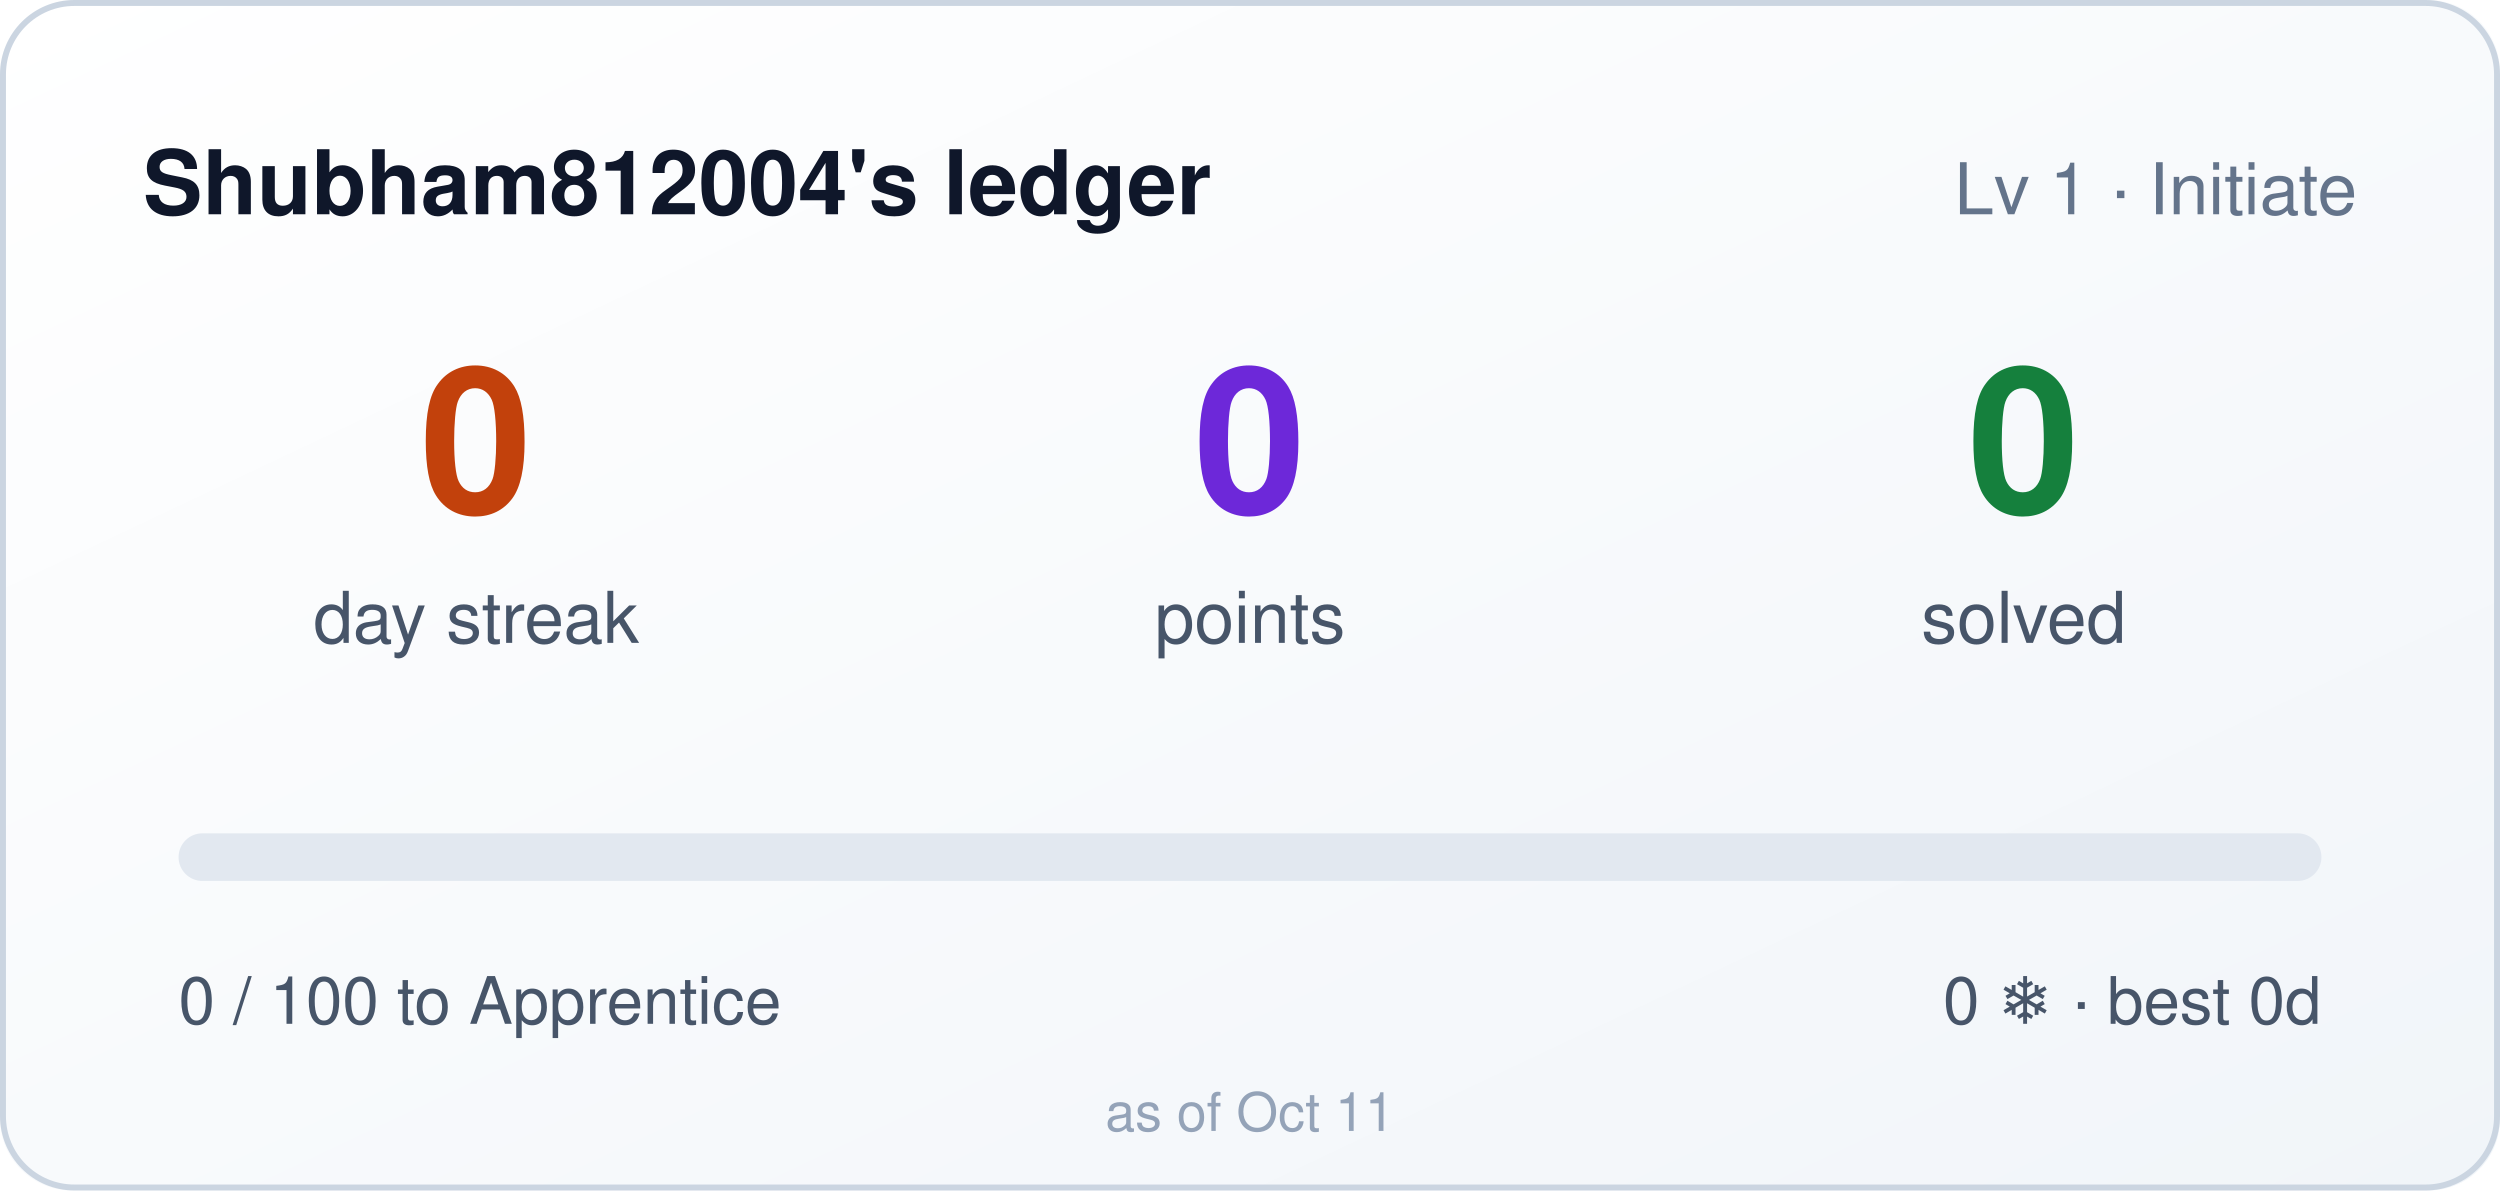
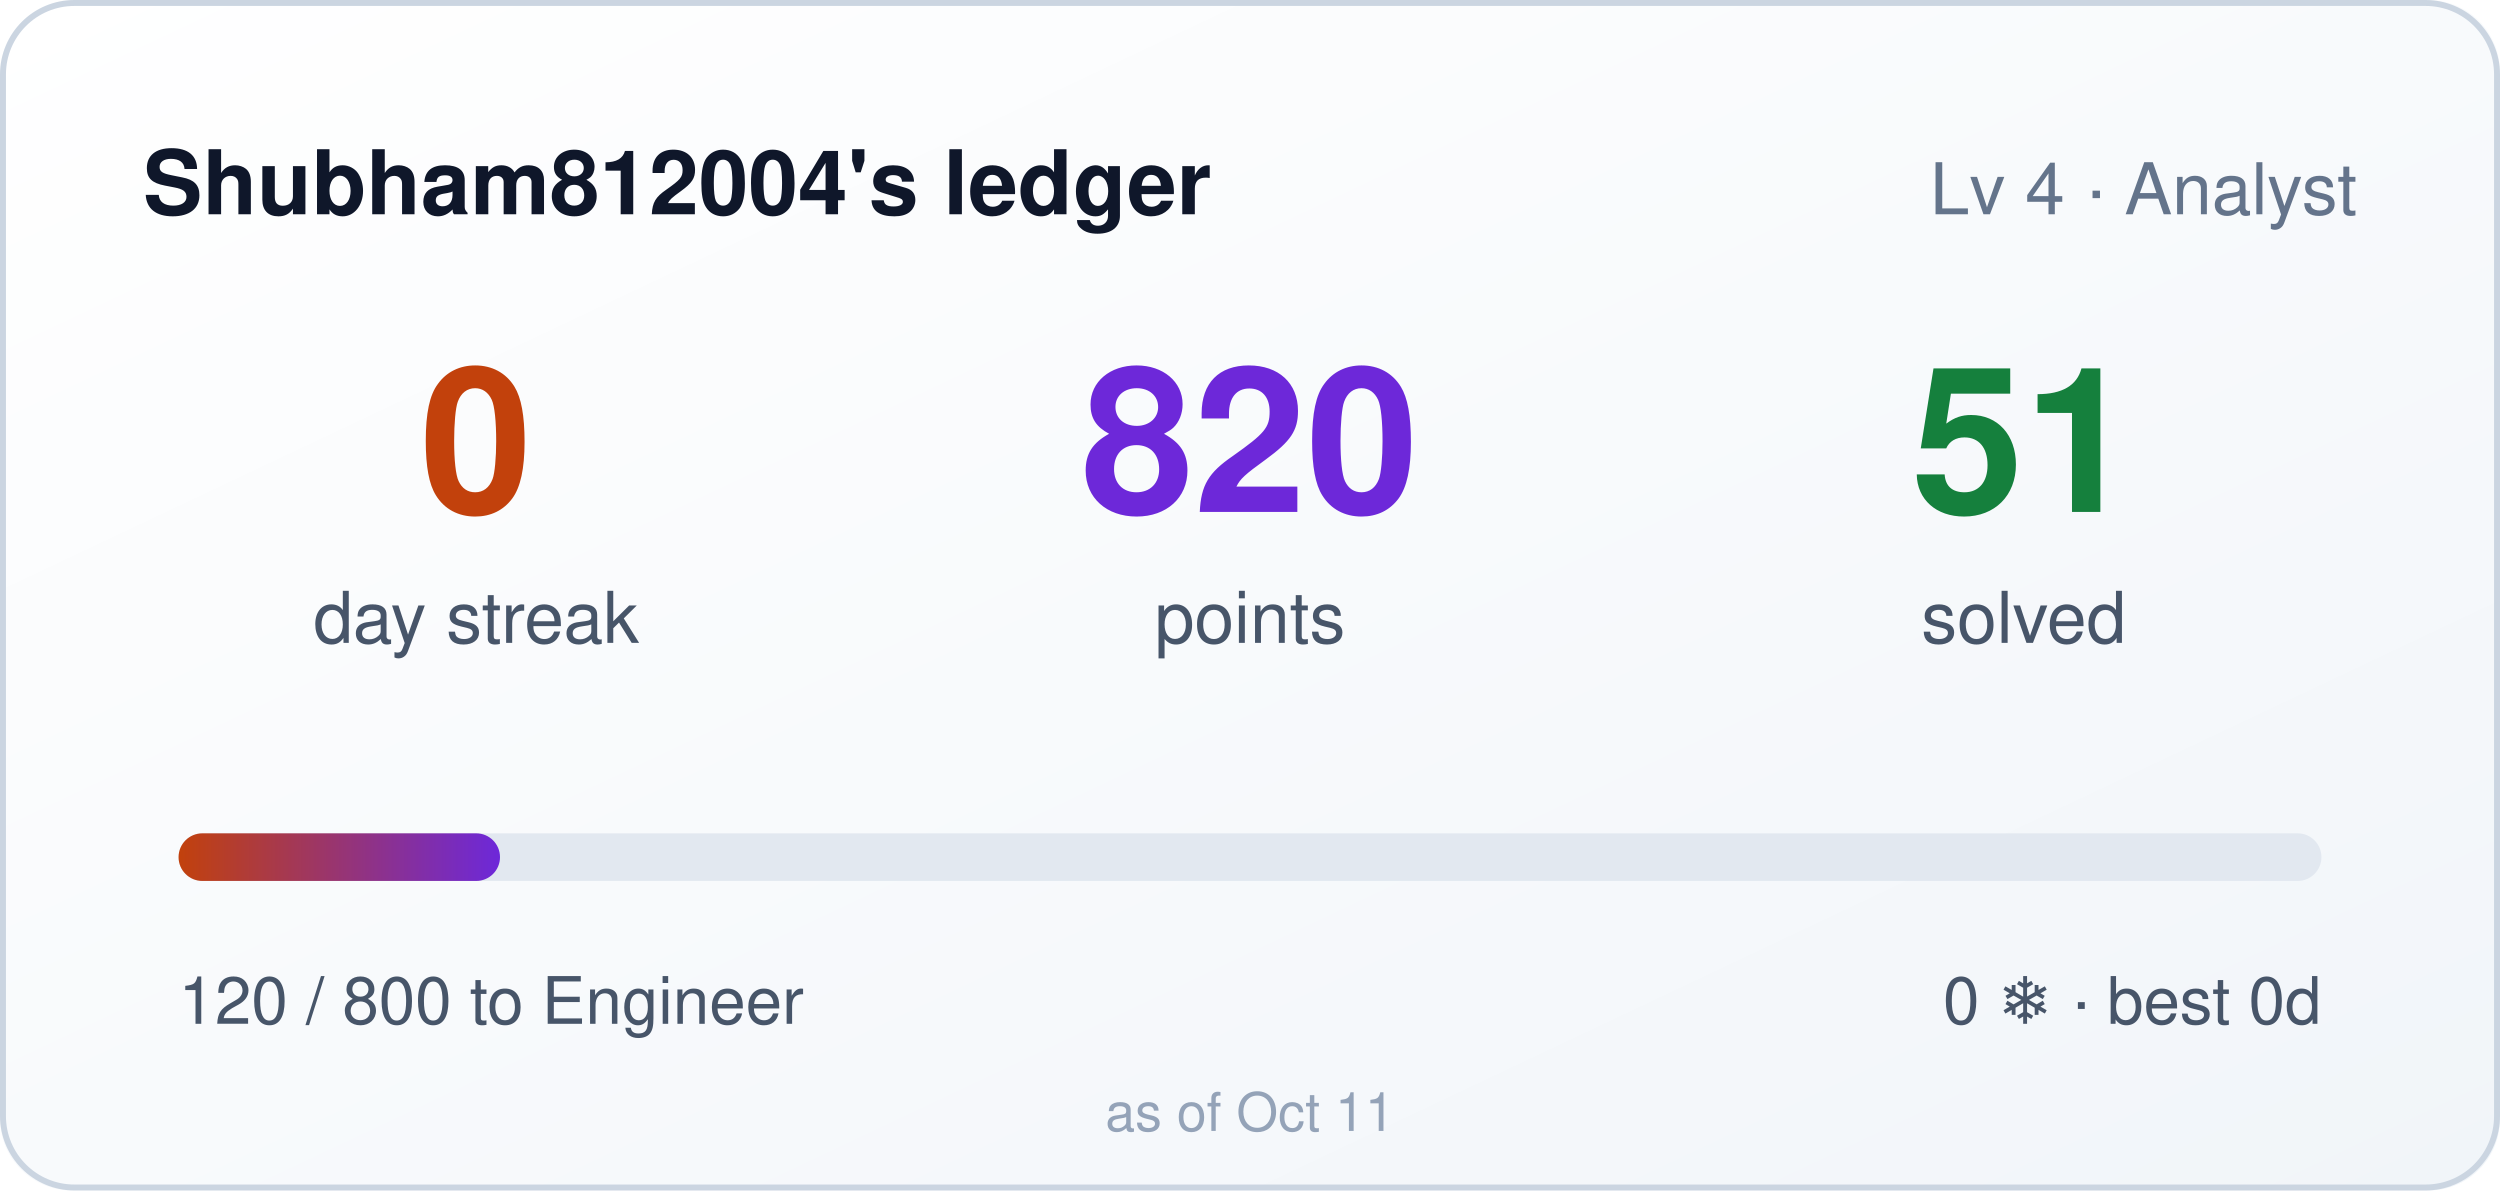
- <svg xmlns="http://www.w3.org/2000/svg" width="420" height="200" role="img" aria-label="Shubham812004's ledger: 0 day streak, 0 points">
+ <svg xmlns="http://www.w3.org/2000/svg" width="420" height="200" role="img" aria-label="Shubham812004's ledger: 0 day streak, 820 points">
  <style>
    .bar,.n{transform-box:fill-box}
    .bar{transform-origin:left center}
    @media (prefers-reduced-motion: no-preference){
      .bar{animation:cl-grow .9s cubic-bezier(.22,1,.36,1) both}
      .n{animation:cl-rise .5s ease-out both}
      .n2{animation-delay:.08s}
      .n3{animation-delay:.16s}
    }
    @keyframes cl-grow{from{transform:scaleX(0)}to{transform:scaleX(1)}}
    @keyframes cl-rise{from{opacity:0;transform:translateY(6px)}to{opacity:1;transform:none}}
  </style>
  <defs>
    <linearGradient id="bg" x1="0" y1="0" x2="1" y2="1">
      <stop offset="0" stop-color="#ffffff" />
      <stop offset="1" stop-color="#f1f5f9" />
    </linearGradient>
    <linearGradient id="bar" x1="0" y1="0" x2="1" y2="0">
      <stop offset="0" stop-color="#c2410c" />
      <stop offset="1" stop-color="#6d28d9" />
    </linearGradient>
  </defs>
  <rect width="420" height="200" rx="12" fill="url(#bg)" />
  <rect x="0.5" y="0.5" width="419" height="199" rx="12" fill="none" stroke="#cbd5e1" />
  <text x="24" y="36" fill="#0f172a" font-size="15" font-weight="600" font-family="Segoe UI,Helvetica,Arial,sans-serif">Shubham812004's ledger</text>
-   <text x="396" y="36" fill="#64748b" font-size="12" text-anchor="end" font-family="Segoe UI,Helvetica,Arial,sans-serif">Lv 1 · Initiate</text>
+   <text x="396" y="36" fill="#64748b" font-size="12" text-anchor="end" font-family="Segoe UI,Helvetica,Arial,sans-serif">Lv 4 · Analyst</text>
  <g font-family="Segoe UI,Helvetica,Arial,sans-serif">
    <text class="n n1" x="80" y="86" fill="#c2410c" font-size="34" font-weight="700" text-anchor="middle">0</text>
    <text x="80" y="108" fill="#475569" font-size="12" text-anchor="middle">day streak</text>
-     <text class="n n2" x="210" y="86" fill="#6d28d9" font-size="34" font-weight="700" text-anchor="middle">0</text>
+     <text class="n n2" x="210" y="86" fill="#6d28d9" font-size="34" font-weight="700" text-anchor="middle">820</text>
    <text x="210" y="108" fill="#475569" font-size="12" text-anchor="middle">points</text>
-     <text class="n n3" x="340" y="86" fill="#15803d" font-size="34" font-weight="700" text-anchor="middle">0</text>
+     <text class="n n3" x="340" y="86" fill="#15803d" font-size="34" font-weight="700" text-anchor="middle">51</text>
    <text x="340" y="108" fill="#475569" font-size="12" text-anchor="middle">solved</text>
  </g>
  <rect x="30" y="140" width="360" height="8" rx="4" fill="#e2e8f0" />
-   <rect class="bar" x="30" y="140" width="0" height="8" rx="4" fill="url(#bar)" />
-   <text x="30" y="172" fill="#475569" font-size="11" font-family="Segoe UI,Helvetica,Arial,sans-serif">0 / 100 to Apprentice</text>
+   <rect class="bar" x="30" y="140" width="54" height="8" rx="4" fill="url(#bar)" />
+   <text x="30" y="172" fill="#475569" font-size="11" font-family="Segoe UI,Helvetica,Arial,sans-serif">120 / 800 to Engineer</text>
  <text x="390" y="172" fill="#475569" font-size="11" text-anchor="end" font-family="Segoe UI,Helvetica,Arial,sans-serif">0 ❄ · best 0d</text>
  <text x="210" y="190" fill="#94a3b8" font-size="9" text-anchor="middle" font-family="Segoe UI,Helvetica,Arial,sans-serif">as of Oct 11</text>
</svg>
